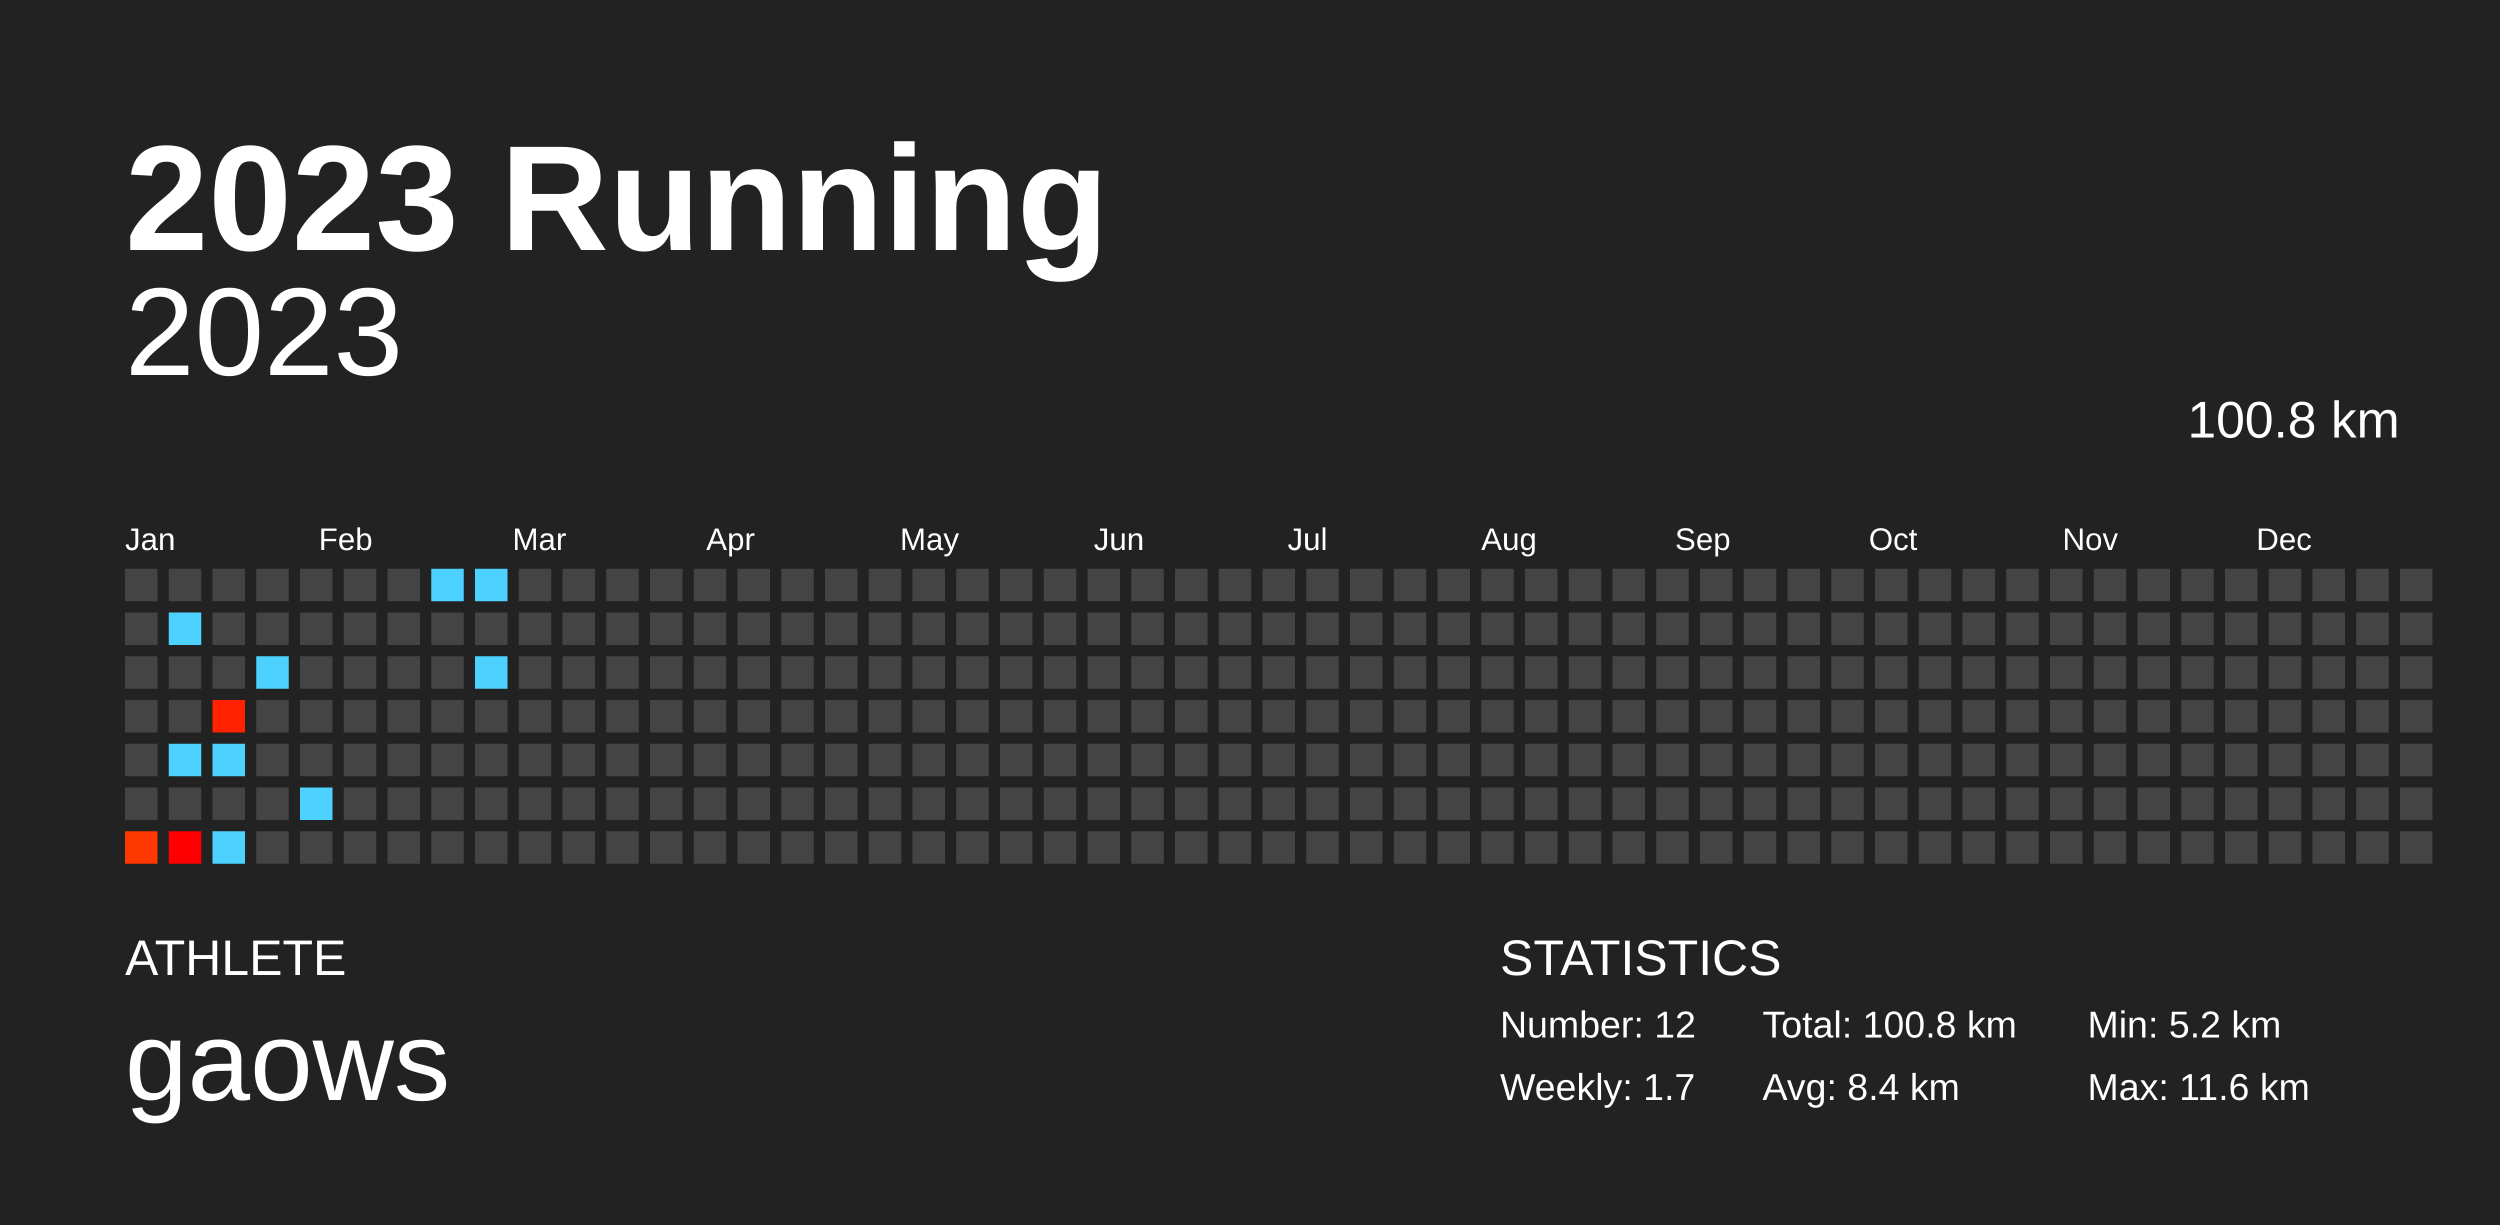
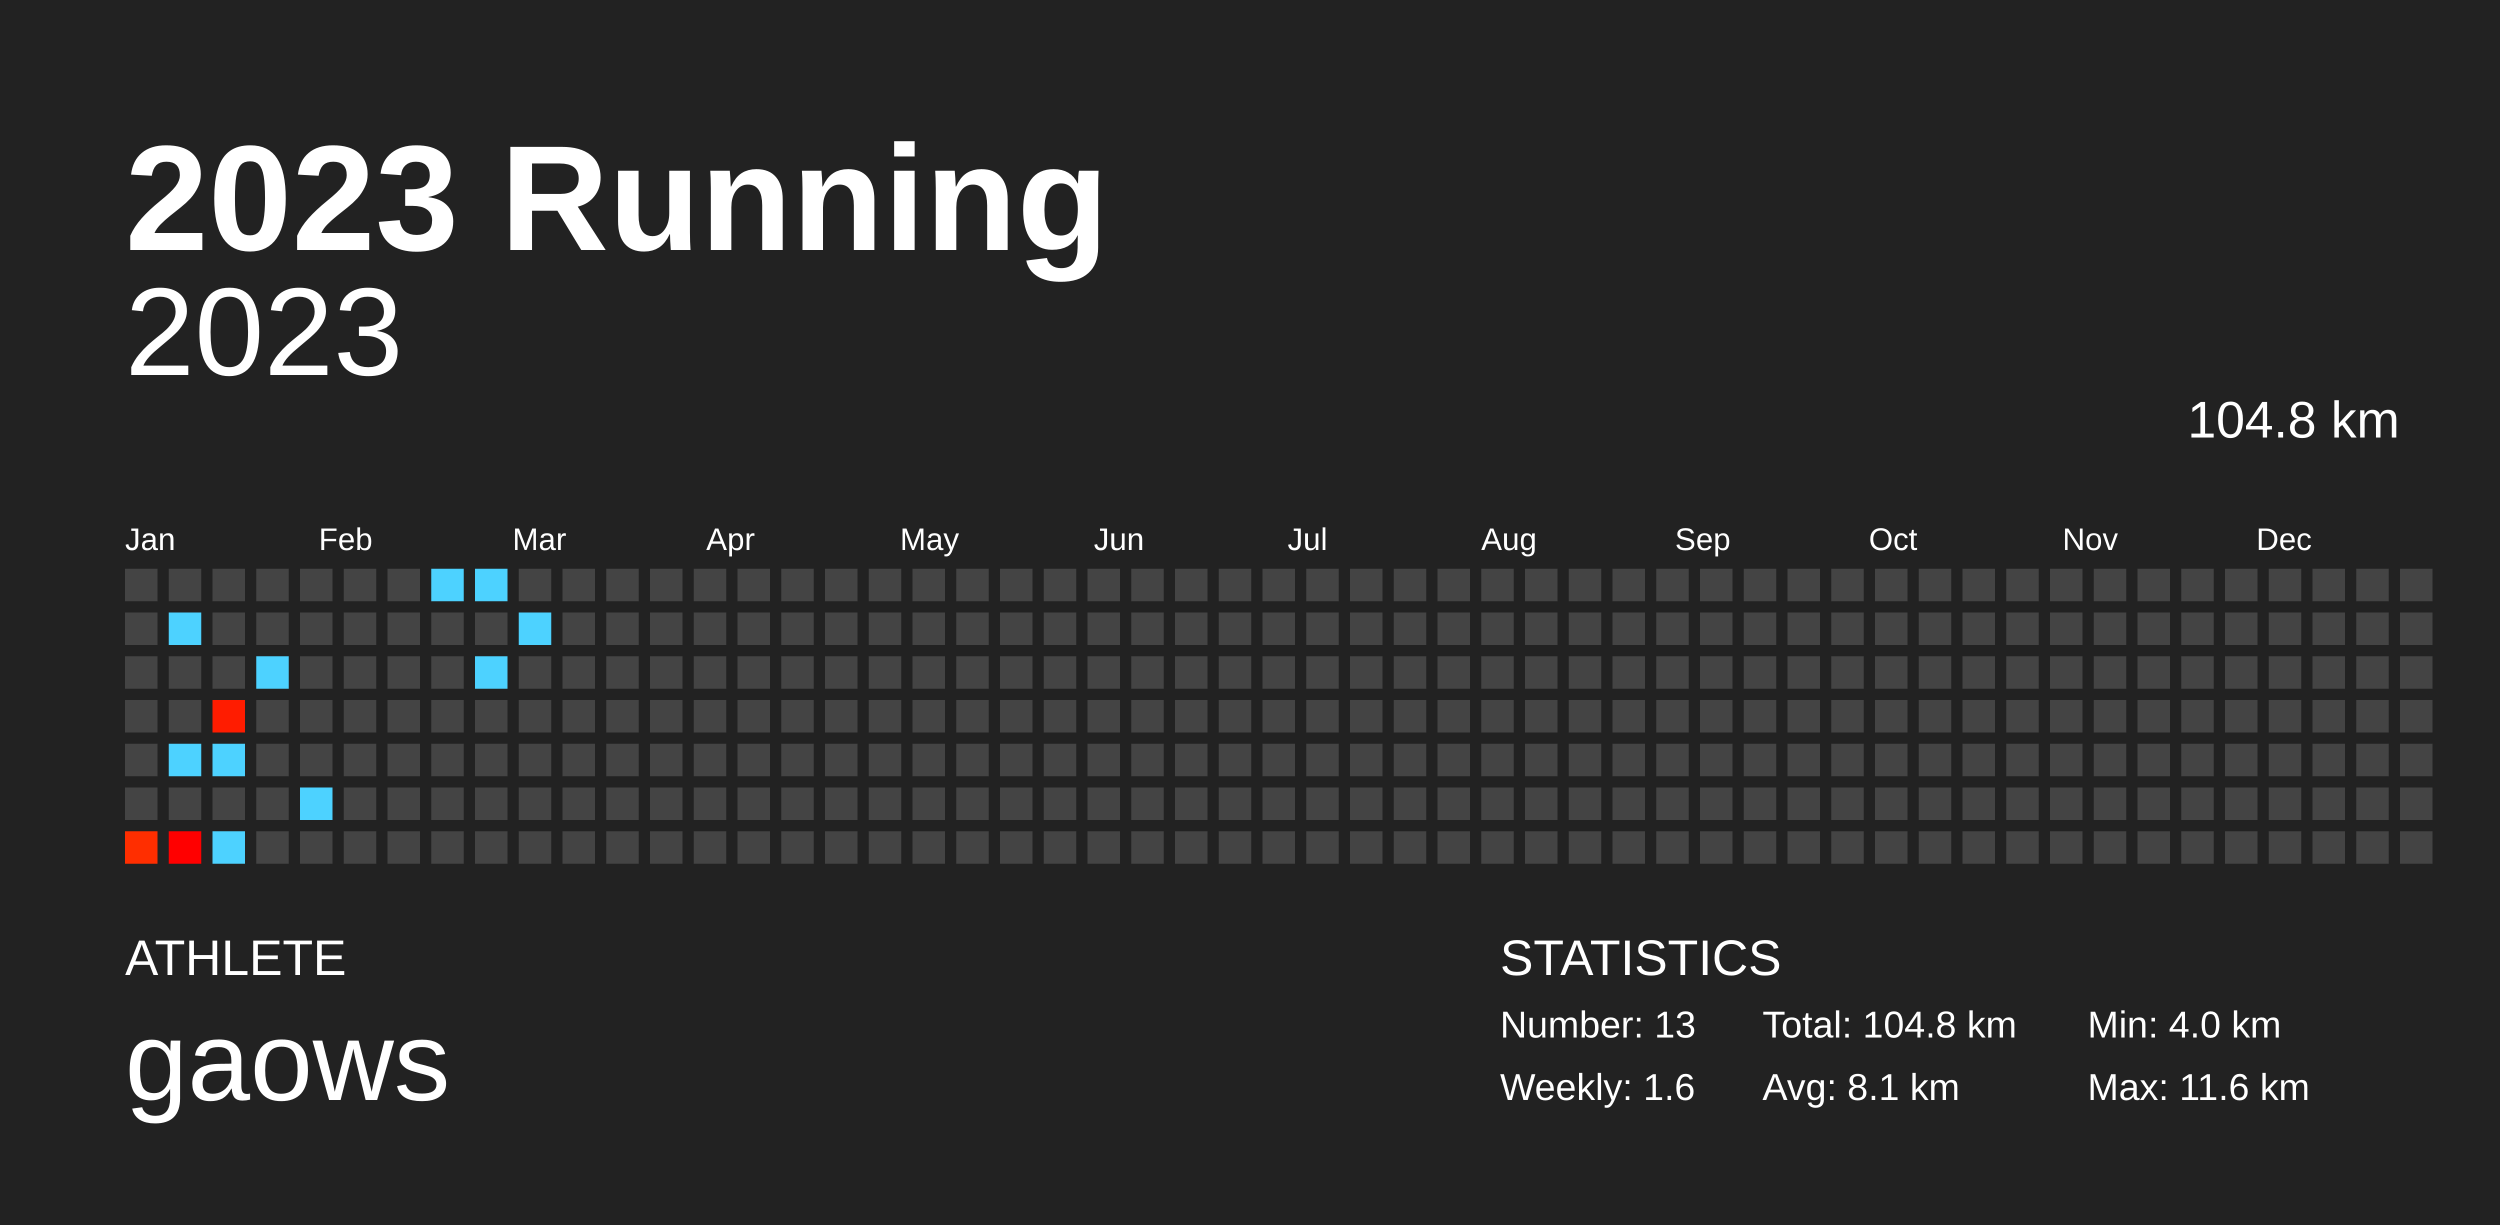
<svg xmlns="http://www.w3.org/2000/svg" baseProfile="full" height="98mm" version="1.1" viewBox="0,0,200,98" width="200mm">
  <defs />
  <rect fill="#222222" height="98" width="200" x="0" y="0" />
  <text fill="#FFFFFF" style="font-size:12px; font-family:Arial; font-weight:bold;" x="10" y="20">2023 Running</text>
  <text fill="#FFFFFF" style="font-size:4px; font-family:Arial" x="10" y="78">ATHLETE</text>
  <text fill="#FFFFFF" style="font-size:9px; font-family:Arial" x="10" y="88">gaows</text>
  <text fill="#FFFFFF" style="font-size:4px; font-family:Arial" x="120" y="78">STATISTICS</text>
-   <text fill="#FFFFFF" style="font-size:3px; font-family:Arial" x="120" y="83">Number: 12</text>
-   <text fill="#FFFFFF" style="font-size:3px; font-family:Arial" x="120" y="88">Weekly: 1.7</text>
-   <text fill="#FFFFFF" style="font-size:3px; font-family:Arial" x="141" y="83">Total: 100.8 km</text>
-   <text fill="#FFFFFF" style="font-size:3px; font-family:Arial" x="141" y="88">Avg: 8.4 km</text>
-   <text fill="#FFFFFF" style="font-size:3px; font-family:Arial" x="167" y="83">Min: 5.2 km</text>
+   <text fill="#FFFFFF" style="font-size:3px; font-family:Arial" x="120" y="83">Number: 13</text>
+   <text fill="#FFFFFF" style="font-size:3px; font-family:Arial" x="120" y="88">Weekly: 1.6</text>
+   <text fill="#FFFFFF" style="font-size:3px; font-family:Arial" x="141" y="83">Total: 104.8 km</text>
+   <text fill="#FFFFFF" style="font-size:3px; font-family:Arial" x="141" y="88">Avg: 8.1 km</text>
+   <text fill="#FFFFFF" style="font-size:3px; font-family:Arial" x="167" y="83">Min: 4.0 km</text>
  <text fill="#FFFFFF" style="font-size:3px; font-family:Arial" x="167" y="88">Max: 11.6 km</text>
  <text alignment-baseline="hanging" fill="#FFFFFF" style="font-size:10.0px; font-family:Arial;" x="10" y="30">2023</text>
-   <text alignment-baseline="hanging" fill="#FFFFFF" style="font-size:4.125px; font-family:Arial;" x="175" y="35">100.8 km</text>
+   <text alignment-baseline="hanging" fill="#FFFFFF" style="font-size:4.125px; font-family:Arial;" x="175" y="35">104.8 km</text>
  <text fill="#FFFFFF" style="font-size:2.5px; font-family:Arial" x="10.0" y="44">Jan</text>
  <text fill="#FFFFFF" style="font-size:2.5px; font-family:Arial" x="25.5" y="44">Feb</text>
  <text fill="#FFFFFF" style="font-size:2.5px; font-family:Arial" x="41.0" y="44">Mar</text>
  <text fill="#FFFFFF" style="font-size:2.5px; font-family:Arial" x="56.5" y="44">Apr</text>
  <text fill="#FFFFFF" style="font-size:2.5px; font-family:Arial" x="72.0" y="44">May</text>
  <text fill="#FFFFFF" style="font-size:2.5px; font-family:Arial" x="87.5" y="44">Jun</text>
  <text fill="#FFFFFF" style="font-size:2.5px; font-family:Arial" x="103.0" y="44">Jul</text>
  <text fill="#FFFFFF" style="font-size:2.5px; font-family:Arial" x="118.5" y="44">Aug</text>
  <text fill="#FFFFFF" style="font-size:2.5px; font-family:Arial" x="134.0" y="44">Sep</text>
  <text fill="#FFFFFF" style="font-size:2.5px; font-family:Arial" x="149.5" y="44">Oct</text>
  <text fill="#FFFFFF" style="font-size:2.5px; font-family:Arial" x="165.0" y="44">Nov</text>
  <text fill="#FFFFFF" style="font-size:2.5px; font-family:Arial" x="180.5" y="44">Dec</text>
  <rect fill="#444444" height="2.6" width="2.6" x="10.0" y="45.5" />
  <rect fill="#444444" height="2.6" width="2.6" x="10.0" y="49.0" />
  <rect fill="#444444" height="2.6" width="2.6" x="10.0" y="52.5" />
  <rect fill="#444444" height="2.6" width="2.6" x="10.0" y="56.0" />
  <rect fill="#444444" height="2.6" width="2.6" x="10.0" y="59.5" />
  <rect fill="#444444" height="2.6" width="2.6" x="10.0" y="63.0" />
-   <rect fill="#ff3700" height="2.6" width="2.6" x="10.0" y="66.5" />
+   <rect fill="#ff2e00" height="2.6" width="2.6" x="10.0" y="66.5" />
  <rect fill="#444444" height="2.6" width="2.6" x="13.5" y="45.5" />
  <rect fill="#4dd2ff" height="2.6" width="2.6" x="13.5" y="49.0" />
  <rect fill="#444444" height="2.6" width="2.6" x="13.5" y="52.5" />
  <rect fill="#444444" height="2.6" width="2.6" x="13.5" y="56.0" />
  <rect fill="#4dd2ff" height="2.6" width="2.6" x="13.5" y="59.5" />
  <rect fill="#444444" height="2.6" width="2.6" x="13.5" y="63.0" />
  <rect fill="#ff0000" height="2.6" width="2.6" x="13.5" y="66.5" />
  <rect fill="#444444" height="2.6" width="2.6" x="17.0" y="45.5" />
  <rect fill="#444444" height="2.6" width="2.6" x="17.0" y="49.0" />
  <rect fill="#444444" height="2.6" width="2.6" x="17.0" y="52.5" />
-   <rect fill="#ff2100" height="2.6" width="2.6" x="17.0" y="56.0" />
+   <rect fill="#ff1c00" height="2.6" width="2.6" x="17.0" y="56.0" />
  <rect fill="#4dd2ff" height="2.6" width="2.6" x="17.0" y="59.5" />
  <rect fill="#444444" height="2.6" width="2.6" x="17.0" y="63.0" />
  <rect fill="#4dd2ff" height="2.6" width="2.6" x="17.0" y="66.5" />
  <rect fill="#444444" height="2.6" width="2.6" x="20.5" y="45.5" />
  <rect fill="#444444" height="2.6" width="2.6" x="20.5" y="49.0" />
  <rect fill="#4dd2ff" height="2.6" width="2.6" x="20.5" y="52.5" />
  <rect fill="#444444" height="2.6" width="2.6" x="20.5" y="56.0" />
  <rect fill="#444444" height="2.6" width="2.6" x="20.5" y="59.5" />
  <rect fill="#444444" height="2.6" width="2.6" x="20.5" y="63.0" />
  <rect fill="#444444" height="2.6" width="2.6" x="20.5" y="66.5" />
  <rect fill="#444444" height="2.6" width="2.6" x="24.0" y="45.5" />
  <rect fill="#444444" height="2.6" width="2.6" x="24.0" y="49.0" />
  <rect fill="#444444" height="2.6" width="2.6" x="24.0" y="52.5" />
  <rect fill="#444444" height="2.6" width="2.6" x="24.0" y="56.0" />
  <rect fill="#444444" height="2.6" width="2.6" x="24.0" y="59.5" />
  <rect fill="#4dd2ff" height="2.6" width="2.6" x="24.0" y="63.0" />
  <rect fill="#444444" height="2.6" width="2.6" x="24.0" y="66.5" />
  <rect fill="#444444" height="2.6" width="2.6" x="27.5" y="45.5" />
  <rect fill="#444444" height="2.6" width="2.6" x="27.5" y="49.0" />
  <rect fill="#444444" height="2.6" width="2.6" x="27.5" y="52.5" />
  <rect fill="#444444" height="2.6" width="2.6" x="27.5" y="56.0" />
  <rect fill="#444444" height="2.6" width="2.6" x="27.5" y="59.5" />
  <rect fill="#444444" height="2.6" width="2.6" x="27.5" y="63.0" />
  <rect fill="#444444" height="2.6" width="2.6" x="27.5" y="66.5" />
  <rect fill="#444444" height="2.6" width="2.6" x="31.0" y="45.5" />
  <rect fill="#444444" height="2.6" width="2.6" x="31.0" y="49.0" />
  <rect fill="#444444" height="2.6" width="2.6" x="31.0" y="52.5" />
  <rect fill="#444444" height="2.6" width="2.6" x="31.0" y="56.0" />
  <rect fill="#444444" height="2.6" width="2.6" x="31.0" y="59.5" />
  <rect fill="#444444" height="2.6" width="2.6" x="31.0" y="63.0" />
  <rect fill="#444444" height="2.6" width="2.6" x="31.0" y="66.5" />
  <rect fill="#4dd2ff" height="2.6" width="2.6" x="34.5" y="45.5" />
  <rect fill="#444444" height="2.6" width="2.6" x="34.5" y="49.0" />
  <rect fill="#444444" height="2.6" width="2.6" x="34.5" y="52.5" />
  <rect fill="#444444" height="2.6" width="2.6" x="34.5" y="56.0" />
  <rect fill="#444444" height="2.6" width="2.6" x="34.5" y="59.5" />
  <rect fill="#444444" height="2.6" width="2.6" x="34.5" y="63.0" />
  <rect fill="#444444" height="2.6" width="2.6" x="34.5" y="66.5" />
  <rect fill="#4dd2ff" height="2.6" width="2.6" x="38.0" y="45.5" />
  <rect fill="#444444" height="2.6" width="2.6" x="38.0" y="49.0" />
  <rect fill="#4dd2ff" height="2.6" width="2.6" x="38.0" y="52.5" />
  <rect fill="#444444" height="2.6" width="2.6" x="38.0" y="56.0" />
  <rect fill="#444444" height="2.6" width="2.6" x="38.0" y="59.5" />
  <rect fill="#444444" height="2.6" width="2.6" x="38.0" y="63.0" />
  <rect fill="#444444" height="2.6" width="2.6" x="38.0" y="66.5" />
  <rect fill="#444444" height="2.6" width="2.6" x="41.5" y="45.5" />
-   <rect fill="#444444" height="2.6" width="2.6" x="41.5" y="49.0" />
+   <rect fill="#4dd2ff" height="2.6" width="2.6" x="41.5" y="49.0" />
  <rect fill="#444444" height="2.6" width="2.6" x="41.5" y="52.5" />
  <rect fill="#444444" height="2.6" width="2.6" x="41.5" y="56.0" />
  <rect fill="#444444" height="2.6" width="2.6" x="41.5" y="59.5" />
  <rect fill="#444444" height="2.6" width="2.6" x="41.5" y="63.0" />
  <rect fill="#444444" height="2.6" width="2.6" x="41.5" y="66.5" />
  <rect fill="#444444" height="2.6" width="2.6" x="45.0" y="45.5" />
  <rect fill="#444444" height="2.6" width="2.6" x="45.0" y="49.0" />
  <rect fill="#444444" height="2.6" width="2.6" x="45.0" y="52.5" />
  <rect fill="#444444" height="2.6" width="2.6" x="45.0" y="56.0" />
  <rect fill="#444444" height="2.6" width="2.6" x="45.0" y="59.5" />
  <rect fill="#444444" height="2.6" width="2.6" x="45.0" y="63.0" />
  <rect fill="#444444" height="2.6" width="2.6" x="45.0" y="66.5" />
  <rect fill="#444444" height="2.6" width="2.6" x="48.5" y="45.5" />
  <rect fill="#444444" height="2.6" width="2.6" x="48.5" y="49.0" />
  <rect fill="#444444" height="2.6" width="2.6" x="48.5" y="52.5" />
  <rect fill="#444444" height="2.6" width="2.6" x="48.5" y="56.0" />
  <rect fill="#444444" height="2.6" width="2.6" x="48.5" y="59.5" />
  <rect fill="#444444" height="2.6" width="2.6" x="48.5" y="63.0" />
  <rect fill="#444444" height="2.6" width="2.6" x="48.5" y="66.5" />
  <rect fill="#444444" height="2.6" width="2.6" x="52.0" y="45.5" />
  <rect fill="#444444" height="2.6" width="2.6" x="52.0" y="49.0" />
  <rect fill="#444444" height="2.6" width="2.6" x="52.0" y="52.5" />
  <rect fill="#444444" height="2.6" width="2.6" x="52.0" y="56.0" />
  <rect fill="#444444" height="2.6" width="2.6" x="52.0" y="59.5" />
  <rect fill="#444444" height="2.6" width="2.6" x="52.0" y="63.0" />
  <rect fill="#444444" height="2.6" width="2.6" x="52.0" y="66.5" />
  <rect fill="#444444" height="2.6" width="2.6" x="55.5" y="45.5" />
  <rect fill="#444444" height="2.6" width="2.6" x="55.5" y="49.0" />
  <rect fill="#444444" height="2.6" width="2.6" x="55.5" y="52.5" />
  <rect fill="#444444" height="2.6" width="2.6" x="55.5" y="56.0" />
  <rect fill="#444444" height="2.6" width="2.6" x="55.5" y="59.5" />
  <rect fill="#444444" height="2.6" width="2.6" x="55.5" y="63.0" />
  <rect fill="#444444" height="2.6" width="2.6" x="55.5" y="66.5" />
  <rect fill="#444444" height="2.6" width="2.6" x="59.0" y="45.5" />
  <rect fill="#444444" height="2.6" width="2.6" x="59.0" y="49.0" />
  <rect fill="#444444" height="2.6" width="2.6" x="59.0" y="52.5" />
  <rect fill="#444444" height="2.6" width="2.6" x="59.0" y="56.0" />
  <rect fill="#444444" height="2.6" width="2.6" x="59.0" y="59.5" />
  <rect fill="#444444" height="2.6" width="2.6" x="59.0" y="63.0" />
  <rect fill="#444444" height="2.6" width="2.6" x="59.0" y="66.5" />
  <rect fill="#444444" height="2.6" width="2.6" x="62.5" y="45.5" />
  <rect fill="#444444" height="2.6" width="2.6" x="62.5" y="49.0" />
  <rect fill="#444444" height="2.6" width="2.6" x="62.5" y="52.5" />
  <rect fill="#444444" height="2.6" width="2.6" x="62.5" y="56.0" />
  <rect fill="#444444" height="2.6" width="2.6" x="62.5" y="59.5" />
  <rect fill="#444444" height="2.6" width="2.6" x="62.5" y="63.0" />
  <rect fill="#444444" height="2.6" width="2.6" x="62.5" y="66.5" />
  <rect fill="#444444" height="2.6" width="2.6" x="66.0" y="45.5" />
  <rect fill="#444444" height="2.6" width="2.6" x="66.0" y="49.0" />
  <rect fill="#444444" height="2.6" width="2.6" x="66.0" y="52.5" />
  <rect fill="#444444" height="2.6" width="2.6" x="66.0" y="56.0" />
  <rect fill="#444444" height="2.6" width="2.6" x="66.0" y="59.5" />
  <rect fill="#444444" height="2.6" width="2.6" x="66.0" y="63.0" />
  <rect fill="#444444" height="2.6" width="2.6" x="66.0" y="66.5" />
  <rect fill="#444444" height="2.6" width="2.6" x="69.5" y="45.5" />
  <rect fill="#444444" height="2.6" width="2.6" x="69.5" y="49.0" />
  <rect fill="#444444" height="2.6" width="2.6" x="69.5" y="52.5" />
  <rect fill="#444444" height="2.6" width="2.6" x="69.5" y="56.0" />
  <rect fill="#444444" height="2.6" width="2.6" x="69.5" y="59.5" />
  <rect fill="#444444" height="2.6" width="2.6" x="69.5" y="63.0" />
  <rect fill="#444444" height="2.6" width="2.6" x="69.5" y="66.5" />
  <rect fill="#444444" height="2.6" width="2.6" x="73.0" y="45.5" />
  <rect fill="#444444" height="2.6" width="2.6" x="73.0" y="49.0" />
  <rect fill="#444444" height="2.6" width="2.6" x="73.0" y="52.5" />
  <rect fill="#444444" height="2.6" width="2.6" x="73.0" y="56.0" />
  <rect fill="#444444" height="2.6" width="2.6" x="73.0" y="59.5" />
  <rect fill="#444444" height="2.6" width="2.6" x="73.0" y="63.0" />
  <rect fill="#444444" height="2.6" width="2.6" x="73.0" y="66.5" />
  <rect fill="#444444" height="2.6" width="2.6" x="76.5" y="45.5" />
  <rect fill="#444444" height="2.6" width="2.6" x="76.5" y="49.0" />
  <rect fill="#444444" height="2.6" width="2.6" x="76.5" y="52.5" />
  <rect fill="#444444" height="2.6" width="2.6" x="76.5" y="56.0" />
  <rect fill="#444444" height="2.6" width="2.6" x="76.5" y="59.5" />
  <rect fill="#444444" height="2.6" width="2.6" x="76.5" y="63.0" />
  <rect fill="#444444" height="2.6" width="2.6" x="76.5" y="66.5" />
  <rect fill="#444444" height="2.6" width="2.6" x="80.0" y="45.5" />
  <rect fill="#444444" height="2.6" width="2.6" x="80.0" y="49.0" />
  <rect fill="#444444" height="2.6" width="2.6" x="80.0" y="52.5" />
  <rect fill="#444444" height="2.6" width="2.6" x="80.0" y="56.0" />
  <rect fill="#444444" height="2.6" width="2.6" x="80.0" y="59.5" />
  <rect fill="#444444" height="2.6" width="2.6" x="80.0" y="63.0" />
  <rect fill="#444444" height="2.6" width="2.6" x="80.0" y="66.5" />
  <rect fill="#444444" height="2.6" width="2.6" x="83.5" y="45.5" />
  <rect fill="#444444" height="2.6" width="2.6" x="83.5" y="49.0" />
  <rect fill="#444444" height="2.6" width="2.6" x="83.5" y="52.5" />
  <rect fill="#444444" height="2.6" width="2.6" x="83.5" y="56.0" />
  <rect fill="#444444" height="2.6" width="2.6" x="83.5" y="59.5" />
  <rect fill="#444444" height="2.6" width="2.6" x="83.5" y="63.0" />
  <rect fill="#444444" height="2.6" width="2.6" x="83.5" y="66.5" />
  <rect fill="#444444" height="2.6" width="2.6" x="87.0" y="45.5" />
  <rect fill="#444444" height="2.6" width="2.6" x="87.0" y="49.0" />
  <rect fill="#444444" height="2.6" width="2.6" x="87.0" y="52.5" />
  <rect fill="#444444" height="2.6" width="2.6" x="87.0" y="56.0" />
  <rect fill="#444444" height="2.6" width="2.6" x="87.0" y="59.5" />
  <rect fill="#444444" height="2.6" width="2.6" x="87.0" y="63.0" />
  <rect fill="#444444" height="2.6" width="2.6" x="87.0" y="66.5" />
  <rect fill="#444444" height="2.6" width="2.6" x="90.5" y="45.5" />
  <rect fill="#444444" height="2.6" width="2.6" x="90.5" y="49.0" />
  <rect fill="#444444" height="2.6" width="2.6" x="90.5" y="52.5" />
  <rect fill="#444444" height="2.6" width="2.6" x="90.5" y="56.0" />
  <rect fill="#444444" height="2.6" width="2.6" x="90.5" y="59.5" />
  <rect fill="#444444" height="2.6" width="2.6" x="90.5" y="63.0" />
  <rect fill="#444444" height="2.6" width="2.6" x="90.5" y="66.5" />
  <rect fill="#444444" height="2.6" width="2.6" x="94.0" y="45.5" />
  <rect fill="#444444" height="2.6" width="2.6" x="94.0" y="49.0" />
  <rect fill="#444444" height="2.6" width="2.6" x="94.0" y="52.5" />
  <rect fill="#444444" height="2.6" width="2.6" x="94.0" y="56.0" />
  <rect fill="#444444" height="2.6" width="2.6" x="94.0" y="59.5" />
  <rect fill="#444444" height="2.6" width="2.6" x="94.0" y="63.0" />
  <rect fill="#444444" height="2.6" width="2.6" x="94.0" y="66.5" />
  <rect fill="#444444" height="2.6" width="2.6" x="97.5" y="45.5" />
  <rect fill="#444444" height="2.6" width="2.6" x="97.5" y="49.0" />
  <rect fill="#444444" height="2.6" width="2.6" x="97.5" y="52.5" />
  <rect fill="#444444" height="2.6" width="2.6" x="97.5" y="56.0" />
  <rect fill="#444444" height="2.6" width="2.6" x="97.5" y="59.5" />
  <rect fill="#444444" height="2.6" width="2.6" x="97.5" y="63.0" />
  <rect fill="#444444" height="2.6" width="2.6" x="97.5" y="66.5" />
  <rect fill="#444444" height="2.6" width="2.6" x="101.0" y="45.5" />
  <rect fill="#444444" height="2.6" width="2.6" x="101.0" y="49.0" />
  <rect fill="#444444" height="2.6" width="2.6" x="101.0" y="52.5" />
  <rect fill="#444444" height="2.6" width="2.6" x="101.0" y="56.0" />
  <rect fill="#444444" height="2.6" width="2.6" x="101.0" y="59.5" />
  <rect fill="#444444" height="2.6" width="2.6" x="101.0" y="63.0" />
  <rect fill="#444444" height="2.6" width="2.6" x="101.0" y="66.5" />
  <rect fill="#444444" height="2.6" width="2.6" x="104.5" y="45.5" />
  <rect fill="#444444" height="2.6" width="2.6" x="104.5" y="49.0" />
  <rect fill="#444444" height="2.6" width="2.6" x="104.5" y="52.5" />
  <rect fill="#444444" height="2.6" width="2.6" x="104.5" y="56.0" />
  <rect fill="#444444" height="2.6" width="2.6" x="104.5" y="59.5" />
  <rect fill="#444444" height="2.6" width="2.6" x="104.5" y="63.0" />
  <rect fill="#444444" height="2.6" width="2.6" x="104.5" y="66.5" />
  <rect fill="#444444" height="2.6" width="2.6" x="108.0" y="45.5" />
  <rect fill="#444444" height="2.6" width="2.6" x="108.0" y="49.0" />
  <rect fill="#444444" height="2.6" width="2.6" x="108.0" y="52.5" />
  <rect fill="#444444" height="2.6" width="2.6" x="108.0" y="56.0" />
  <rect fill="#444444" height="2.6" width="2.6" x="108.0" y="59.5" />
  <rect fill="#444444" height="2.6" width="2.6" x="108.0" y="63.0" />
  <rect fill="#444444" height="2.6" width="2.6" x="108.0" y="66.5" />
  <rect fill="#444444" height="2.6" width="2.6" x="111.5" y="45.5" />
  <rect fill="#444444" height="2.6" width="2.6" x="111.5" y="49.0" />
  <rect fill="#444444" height="2.6" width="2.6" x="111.5" y="52.5" />
  <rect fill="#444444" height="2.6" width="2.6" x="111.5" y="56.0" />
  <rect fill="#444444" height="2.6" width="2.6" x="111.5" y="59.5" />
  <rect fill="#444444" height="2.6" width="2.6" x="111.5" y="63.0" />
  <rect fill="#444444" height="2.6" width="2.6" x="111.5" y="66.5" />
  <rect fill="#444444" height="2.6" width="2.6" x="115.0" y="45.5" />
  <rect fill="#444444" height="2.6" width="2.6" x="115.0" y="49.0" />
  <rect fill="#444444" height="2.6" width="2.6" x="115.0" y="52.5" />
  <rect fill="#444444" height="2.6" width="2.6" x="115.0" y="56.0" />
  <rect fill="#444444" height="2.6" width="2.6" x="115.0" y="59.5" />
  <rect fill="#444444" height="2.6" width="2.6" x="115.0" y="63.0" />
  <rect fill="#444444" height="2.6" width="2.6" x="115.0" y="66.5" />
  <rect fill="#444444" height="2.6" width="2.6" x="118.5" y="45.5" />
  <rect fill="#444444" height="2.6" width="2.6" x="118.5" y="49.0" />
  <rect fill="#444444" height="2.6" width="2.6" x="118.5" y="52.5" />
  <rect fill="#444444" height="2.6" width="2.6" x="118.5" y="56.0" />
  <rect fill="#444444" height="2.6" width="2.6" x="118.5" y="59.5" />
  <rect fill="#444444" height="2.6" width="2.6" x="118.5" y="63.0" />
  <rect fill="#444444" height="2.6" width="2.6" x="118.5" y="66.5" />
  <rect fill="#444444" height="2.6" width="2.6" x="122.0" y="45.5" />
  <rect fill="#444444" height="2.6" width="2.6" x="122.0" y="49.0" />
  <rect fill="#444444" height="2.6" width="2.6" x="122.0" y="52.5" />
  <rect fill="#444444" height="2.6" width="2.6" x="122.0" y="56.0" />
  <rect fill="#444444" height="2.6" width="2.6" x="122.0" y="59.5" />
  <rect fill="#444444" height="2.6" width="2.6" x="122.0" y="63.0" />
  <rect fill="#444444" height="2.6" width="2.6" x="122.0" y="66.5" />
  <rect fill="#444444" height="2.6" width="2.6" x="125.5" y="45.5" />
  <rect fill="#444444" height="2.6" width="2.6" x="125.5" y="49.0" />
  <rect fill="#444444" height="2.6" width="2.6" x="125.5" y="52.5" />
  <rect fill="#444444" height="2.6" width="2.6" x="125.5" y="56.0" />
  <rect fill="#444444" height="2.6" width="2.6" x="125.5" y="59.5" />
  <rect fill="#444444" height="2.6" width="2.6" x="125.5" y="63.0" />
  <rect fill="#444444" height="2.6" width="2.6" x="125.5" y="66.5" />
  <rect fill="#444444" height="2.6" width="2.6" x="129.0" y="45.5" />
  <rect fill="#444444" height="2.6" width="2.6" x="129.0" y="49.0" />
  <rect fill="#444444" height="2.6" width="2.6" x="129.0" y="52.5" />
  <rect fill="#444444" height="2.6" width="2.6" x="129.0" y="56.0" />
  <rect fill="#444444" height="2.6" width="2.6" x="129.0" y="59.5" />
  <rect fill="#444444" height="2.6" width="2.6" x="129.0" y="63.0" />
  <rect fill="#444444" height="2.6" width="2.6" x="129.0" y="66.5" />
  <rect fill="#444444" height="2.6" width="2.6" x="132.5" y="45.5" />
  <rect fill="#444444" height="2.6" width="2.6" x="132.5" y="49.0" />
  <rect fill="#444444" height="2.6" width="2.6" x="132.5" y="52.5" />
  <rect fill="#444444" height="2.6" width="2.6" x="132.5" y="56.0" />
  <rect fill="#444444" height="2.6" width="2.6" x="132.5" y="59.5" />
  <rect fill="#444444" height="2.6" width="2.6" x="132.5" y="63.0" />
  <rect fill="#444444" height="2.6" width="2.6" x="132.5" y="66.5" />
  <rect fill="#444444" height="2.6" width="2.6" x="136.0" y="45.5" />
  <rect fill="#444444" height="2.6" width="2.6" x="136.0" y="49.0" />
  <rect fill="#444444" height="2.6" width="2.6" x="136.0" y="52.5" />
  <rect fill="#444444" height="2.6" width="2.6" x="136.0" y="56.0" />
  <rect fill="#444444" height="2.6" width="2.6" x="136.0" y="59.5" />
  <rect fill="#444444" height="2.6" width="2.6" x="136.0" y="63.0" />
  <rect fill="#444444" height="2.6" width="2.6" x="136.0" y="66.5" />
  <rect fill="#444444" height="2.6" width="2.6" x="139.5" y="45.5" />
  <rect fill="#444444" height="2.6" width="2.6" x="139.5" y="49.0" />
  <rect fill="#444444" height="2.6" width="2.6" x="139.5" y="52.5" />
  <rect fill="#444444" height="2.6" width="2.6" x="139.5" y="56.0" />
  <rect fill="#444444" height="2.6" width="2.6" x="139.5" y="59.5" />
  <rect fill="#444444" height="2.6" width="2.6" x="139.5" y="63.0" />
  <rect fill="#444444" height="2.6" width="2.6" x="139.5" y="66.5" />
  <rect fill="#444444" height="2.6" width="2.6" x="143.0" y="45.5" />
  <rect fill="#444444" height="2.6" width="2.6" x="143.0" y="49.0" />
  <rect fill="#444444" height="2.6" width="2.6" x="143.0" y="52.5" />
  <rect fill="#444444" height="2.6" width="2.6" x="143.0" y="56.0" />
  <rect fill="#444444" height="2.6" width="2.6" x="143.0" y="59.5" />
  <rect fill="#444444" height="2.6" width="2.6" x="143.0" y="63.0" />
  <rect fill="#444444" height="2.6" width="2.6" x="143.0" y="66.5" />
  <rect fill="#444444" height="2.6" width="2.6" x="146.5" y="45.5" />
  <rect fill="#444444" height="2.6" width="2.6" x="146.5" y="49.0" />
  <rect fill="#444444" height="2.6" width="2.6" x="146.5" y="52.5" />
  <rect fill="#444444" height="2.6" width="2.6" x="146.5" y="56.0" />
  <rect fill="#444444" height="2.6" width="2.6" x="146.5" y="59.5" />
  <rect fill="#444444" height="2.6" width="2.6" x="146.5" y="63.0" />
  <rect fill="#444444" height="2.6" width="2.6" x="146.5" y="66.5" />
  <rect fill="#444444" height="2.6" width="2.6" x="150.0" y="45.5" />
  <rect fill="#444444" height="2.6" width="2.6" x="150.0" y="49.0" />
  <rect fill="#444444" height="2.6" width="2.6" x="150.0" y="52.5" />
  <rect fill="#444444" height="2.6" width="2.6" x="150.0" y="56.0" />
  <rect fill="#444444" height="2.6" width="2.6" x="150.0" y="59.5" />
  <rect fill="#444444" height="2.6" width="2.6" x="150.0" y="63.0" />
  <rect fill="#444444" height="2.6" width="2.6" x="150.0" y="66.5" />
  <rect fill="#444444" height="2.6" width="2.6" x="153.5" y="45.5" />
  <rect fill="#444444" height="2.6" width="2.6" x="153.5" y="49.0" />
  <rect fill="#444444" height="2.6" width="2.6" x="153.5" y="52.5" />
  <rect fill="#444444" height="2.6" width="2.6" x="153.5" y="56.0" />
  <rect fill="#444444" height="2.6" width="2.6" x="153.5" y="59.5" />
  <rect fill="#444444" height="2.6" width="2.6" x="153.5" y="63.0" />
  <rect fill="#444444" height="2.6" width="2.6" x="153.5" y="66.5" />
  <rect fill="#444444" height="2.6" width="2.6" x="157.0" y="45.5" />
  <rect fill="#444444" height="2.6" width="2.6" x="157.0" y="49.0" />
  <rect fill="#444444" height="2.6" width="2.6" x="157.0" y="52.5" />
  <rect fill="#444444" height="2.6" width="2.6" x="157.0" y="56.0" />
  <rect fill="#444444" height="2.6" width="2.6" x="157.0" y="59.5" />
  <rect fill="#444444" height="2.6" width="2.6" x="157.0" y="63.0" />
  <rect fill="#444444" height="2.6" width="2.6" x="157.0" y="66.5" />
  <rect fill="#444444" height="2.6" width="2.6" x="160.5" y="45.5" />
  <rect fill="#444444" height="2.6" width="2.6" x="160.5" y="49.0" />
  <rect fill="#444444" height="2.6" width="2.6" x="160.5" y="52.5" />
  <rect fill="#444444" height="2.6" width="2.6" x="160.5" y="56.0" />
  <rect fill="#444444" height="2.6" width="2.6" x="160.5" y="59.5" />
  <rect fill="#444444" height="2.6" width="2.6" x="160.5" y="63.0" />
  <rect fill="#444444" height="2.6" width="2.6" x="160.5" y="66.5" />
  <rect fill="#444444" height="2.6" width="2.6" x="164.0" y="45.5" />
  <rect fill="#444444" height="2.6" width="2.6" x="164.0" y="49.0" />
  <rect fill="#444444" height="2.6" width="2.6" x="164.0" y="52.5" />
  <rect fill="#444444" height="2.6" width="2.6" x="164.0" y="56.0" />
  <rect fill="#444444" height="2.6" width="2.6" x="164.0" y="59.5" />
  <rect fill="#444444" height="2.6" width="2.6" x="164.0" y="63.0" />
  <rect fill="#444444" height="2.6" width="2.6" x="164.0" y="66.5" />
  <rect fill="#444444" height="2.6" width="2.6" x="167.5" y="45.5" />
  <rect fill="#444444" height="2.6" width="2.6" x="167.5" y="49.0" />
  <rect fill="#444444" height="2.6" width="2.6" x="167.5" y="52.5" />
  <rect fill="#444444" height="2.6" width="2.6" x="167.5" y="56.0" />
  <rect fill="#444444" height="2.6" width="2.6" x="167.5" y="59.5" />
  <rect fill="#444444" height="2.6" width="2.6" x="167.5" y="63.0" />
  <rect fill="#444444" height="2.6" width="2.6" x="167.5" y="66.5" />
  <rect fill="#444444" height="2.6" width="2.6" x="171.0" y="45.5" />
  <rect fill="#444444" height="2.6" width="2.6" x="171.0" y="49.0" />
  <rect fill="#444444" height="2.6" width="2.6" x="171.0" y="52.5" />
  <rect fill="#444444" height="2.6" width="2.6" x="171.0" y="56.0" />
  <rect fill="#444444" height="2.6" width="2.6" x="171.0" y="59.5" />
  <rect fill="#444444" height="2.6" width="2.6" x="171.0" y="63.0" />
  <rect fill="#444444" height="2.6" width="2.6" x="171.0" y="66.5" />
  <rect fill="#444444" height="2.6" width="2.6" x="174.5" y="45.5" />
  <rect fill="#444444" height="2.6" width="2.6" x="174.5" y="49.0" />
  <rect fill="#444444" height="2.6" width="2.6" x="174.5" y="52.5" />
  <rect fill="#444444" height="2.6" width="2.6" x="174.5" y="56.0" />
  <rect fill="#444444" height="2.6" width="2.6" x="174.5" y="59.5" />
  <rect fill="#444444" height="2.6" width="2.6" x="174.5" y="63.0" />
  <rect fill="#444444" height="2.6" width="2.6" x="174.5" y="66.5" />
  <rect fill="#444444" height="2.6" width="2.6" x="178.0" y="45.5" />
  <rect fill="#444444" height="2.6" width="2.6" x="178.0" y="49.0" />
  <rect fill="#444444" height="2.6" width="2.6" x="178.0" y="52.5" />
  <rect fill="#444444" height="2.6" width="2.6" x="178.0" y="56.0" />
  <rect fill="#444444" height="2.6" width="2.6" x="178.0" y="59.5" />
  <rect fill="#444444" height="2.6" width="2.6" x="178.0" y="63.0" />
  <rect fill="#444444" height="2.6" width="2.6" x="178.0" y="66.5" />
  <rect fill="#444444" height="2.6" width="2.6" x="181.5" y="45.5" />
  <rect fill="#444444" height="2.6" width="2.6" x="181.5" y="49.0" />
  <rect fill="#444444" height="2.6" width="2.6" x="181.5" y="52.5" />
  <rect fill="#444444" height="2.6" width="2.6" x="181.5" y="56.0" />
  <rect fill="#444444" height="2.6" width="2.6" x="181.5" y="59.5" />
  <rect fill="#444444" height="2.6" width="2.6" x="181.5" y="63.0" />
  <rect fill="#444444" height="2.6" width="2.6" x="181.5" y="66.5" />
  <rect fill="#444444" height="2.6" width="2.6" x="185.0" y="45.5" />
  <rect fill="#444444" height="2.6" width="2.6" x="185.0" y="49.0" />
  <rect fill="#444444" height="2.6" width="2.6" x="185.0" y="52.5" />
  <rect fill="#444444" height="2.6" width="2.6" x="185.0" y="56.0" />
  <rect fill="#444444" height="2.6" width="2.6" x="185.0" y="59.5" />
  <rect fill="#444444" height="2.6" width="2.6" x="185.0" y="63.0" />
  <rect fill="#444444" height="2.6" width="2.6" x="185.0" y="66.5" />
  <rect fill="#444444" height="2.6" width="2.6" x="188.5" y="45.5" />
  <rect fill="#444444" height="2.6" width="2.6" x="188.5" y="49.0" />
  <rect fill="#444444" height="2.6" width="2.6" x="188.5" y="52.5" />
  <rect fill="#444444" height="2.6" width="2.6" x="188.5" y="56.0" />
  <rect fill="#444444" height="2.6" width="2.6" x="188.5" y="59.5" />
  <rect fill="#444444" height="2.6" width="2.6" x="188.5" y="63.0" />
  <rect fill="#444444" height="2.6" width="2.6" x="188.5" y="66.5" />
  <rect fill="#444444" height="2.6" width="2.6" x="192.0" y="45.5" />
  <rect fill="#444444" height="2.6" width="2.6" x="192.0" y="49.0" />
  <rect fill="#444444" height="2.6" width="2.6" x="192.0" y="52.5" />
  <rect fill="#444444" height="2.6" width="2.6" x="192.0" y="56.0" />
  <rect fill="#444444" height="2.6" width="2.6" x="192.0" y="59.5" />
  <rect fill="#444444" height="2.6" width="2.6" x="192.0" y="63.0" />
  <rect fill="#444444" height="2.6" width="2.6" x="192.0" y="66.5" />
</svg>
